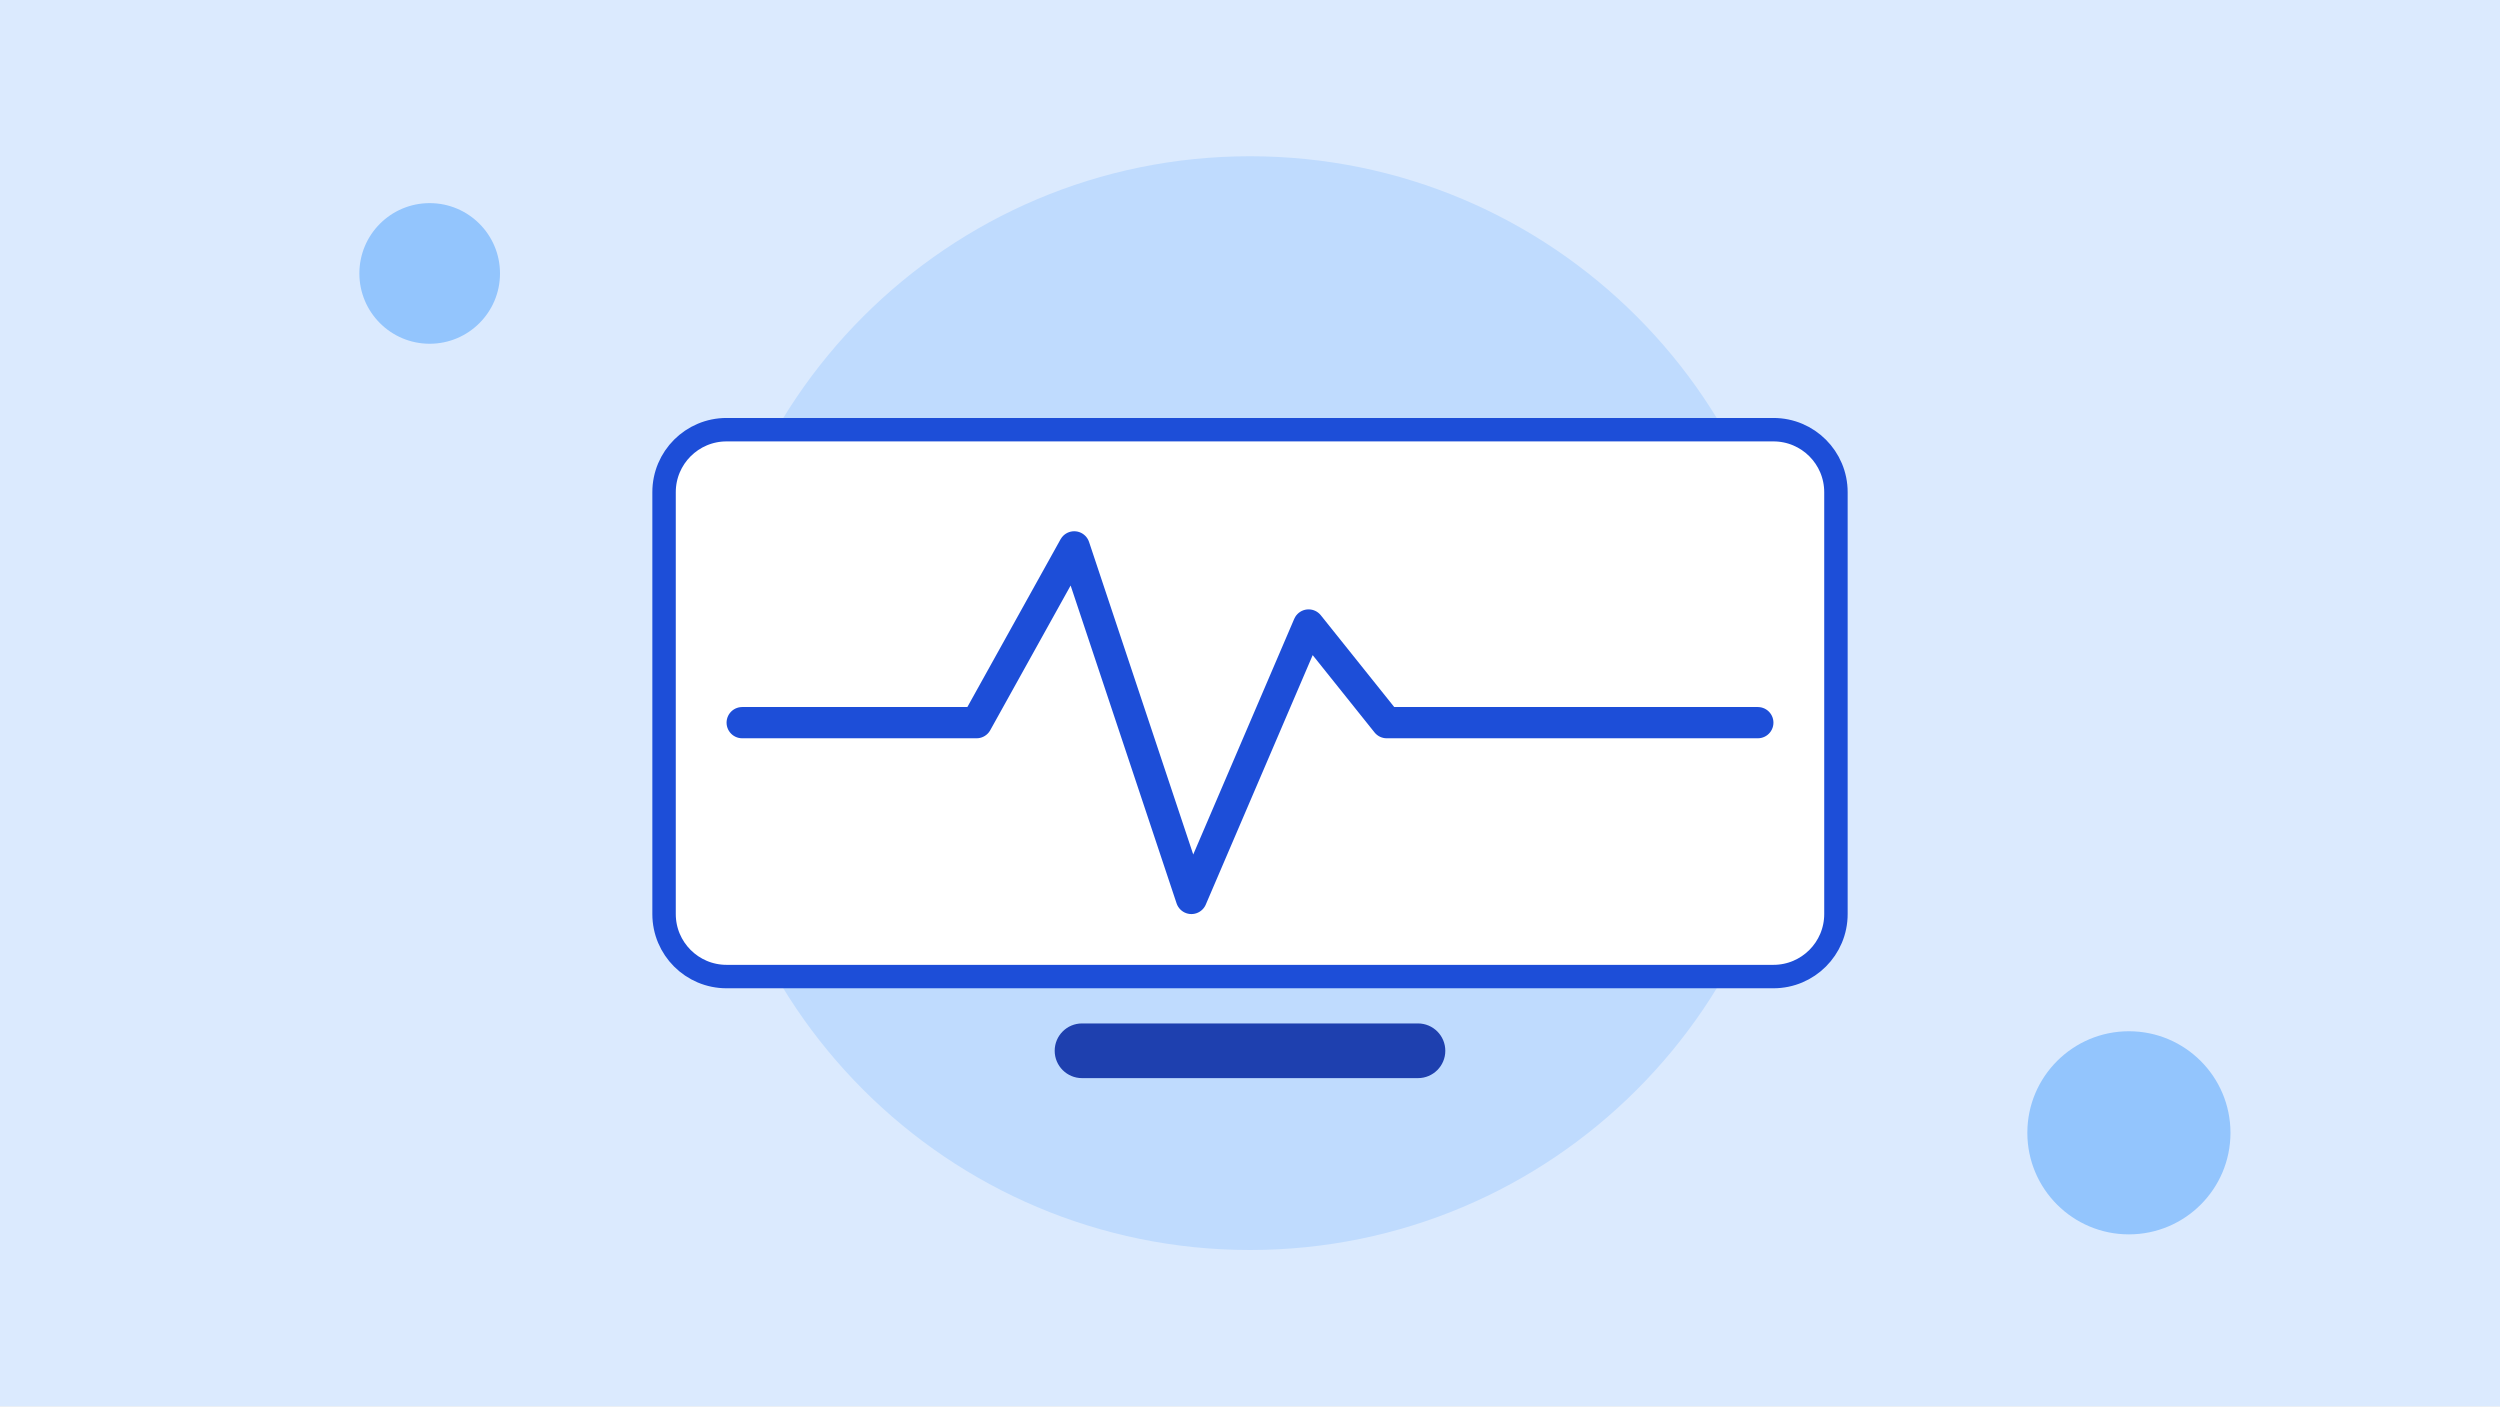
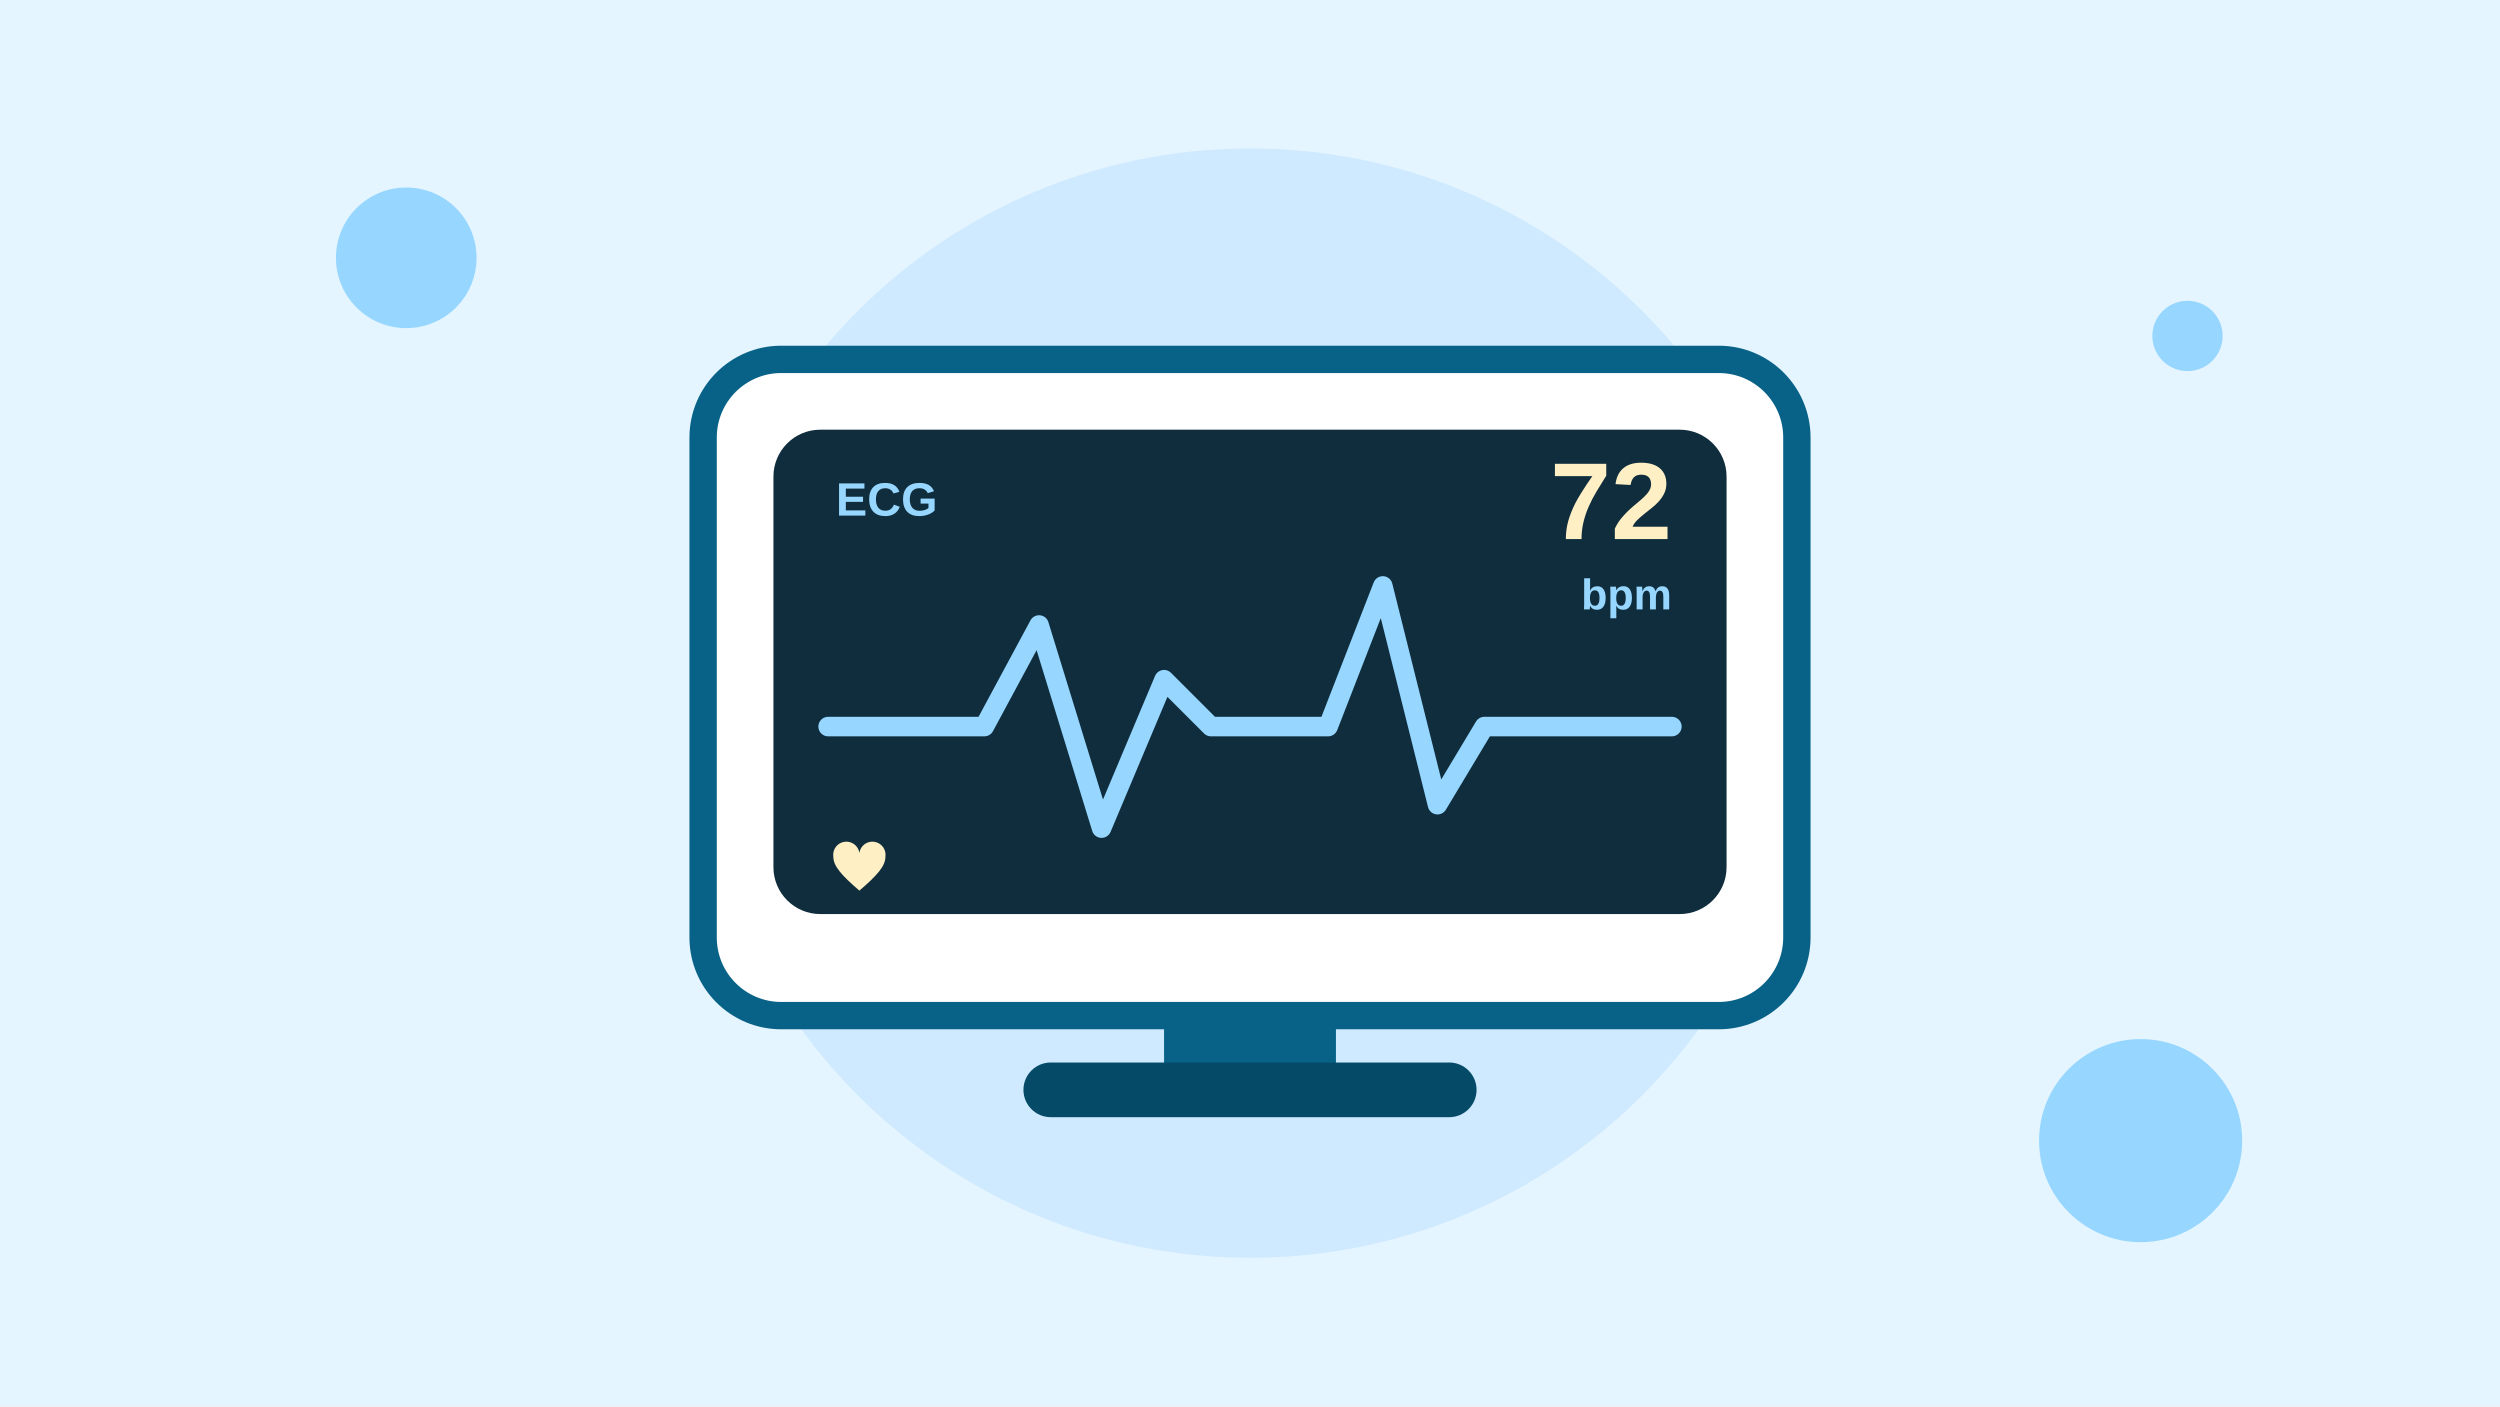
<svg xmlns="http://www.w3.org/2000/svg" viewBox="0 0 640 360">
-   <rect width="640" height="360" fill="#dbeafe" />
-   <circle cx="320" cy="180" r="140" fill="#bfdbfe" />
-   <rect x="170" y="110" width="300" height="140" rx="16" fill="#fff" stroke="#1d4ed8" stroke-width="6" />
-   <polyline points="190,185 250,185 275,140 305,230 335,160 355,185 450,185" fill="none" stroke="#1d4ed8" stroke-width="8" stroke-linecap="round" stroke-linejoin="round" />
-   <rect x="270" y="262" width="100" height="14" rx="7" fill="#1e40af" />
-   <circle cx="110" cy="70" r="18" fill="#93c5fd" />
-   <circle cx="545" cy="290" r="26" fill="#93c5fd" />
+   <rect width="640" height="360" rx="0" fill="#e5f5ff" />
+   <circle cx="320" cy="180" r="142" fill="#cfeaff" />
+   <rect x="180" y="92" width="280" height="168" rx="20" fill="#ffffff" stroke="#086288" stroke-width="7" />
+   <rect x="198" y="110" width="244" height="124" rx="12" fill="#0f2d3d" />
+   <polyline points="212,186 252,186 266,160 282,212 298,174 310,186 340,186 354,150 368,206 380,186 428,186" fill="none" stroke="#97d7ff" stroke-width="5" stroke-linecap="round" stroke-linejoin="round" />
+   <text x="214" y="132" text-anchor="start" font-family="Arial, Helvetica, sans-serif" font-size="12" font-weight="700" fill="#97d7ff">ECG</text>
+   <text x="428" y="138" text-anchor="end" font-family="Arial, Helvetica, sans-serif" font-size="28" font-weight="700" fill="#ffefc4">72</text>
+   <text x="428" y="156" text-anchor="end" font-family="Arial, Helvetica, sans-serif" font-size="11" font-weight="700" fill="#97d7ff">bpm</text>
+   <path transform="translate(212 214) scale(0.6666667)" d="M12 21C5 15 2 11.5 2 8a5 5 0 0 1 10-1.5A5 5 0 0 1 22 8c0 3.5-3 7-10 13z" fill="#ffefc4" />
+   <rect x="298" y="260" width="44" height="14" fill="#086288" />
+   <rect x="262" y="272" width="116" height="14" rx="7" fill="#054b68" />
+   <circle cx="104" cy="66" r="18" fill="#97d7ff" />
+   <circle cx="548" cy="292" r="26" fill="#97d7ff" />
+   <circle cx="560" cy="86" r="9" fill="#97d7ff" />
</svg>
